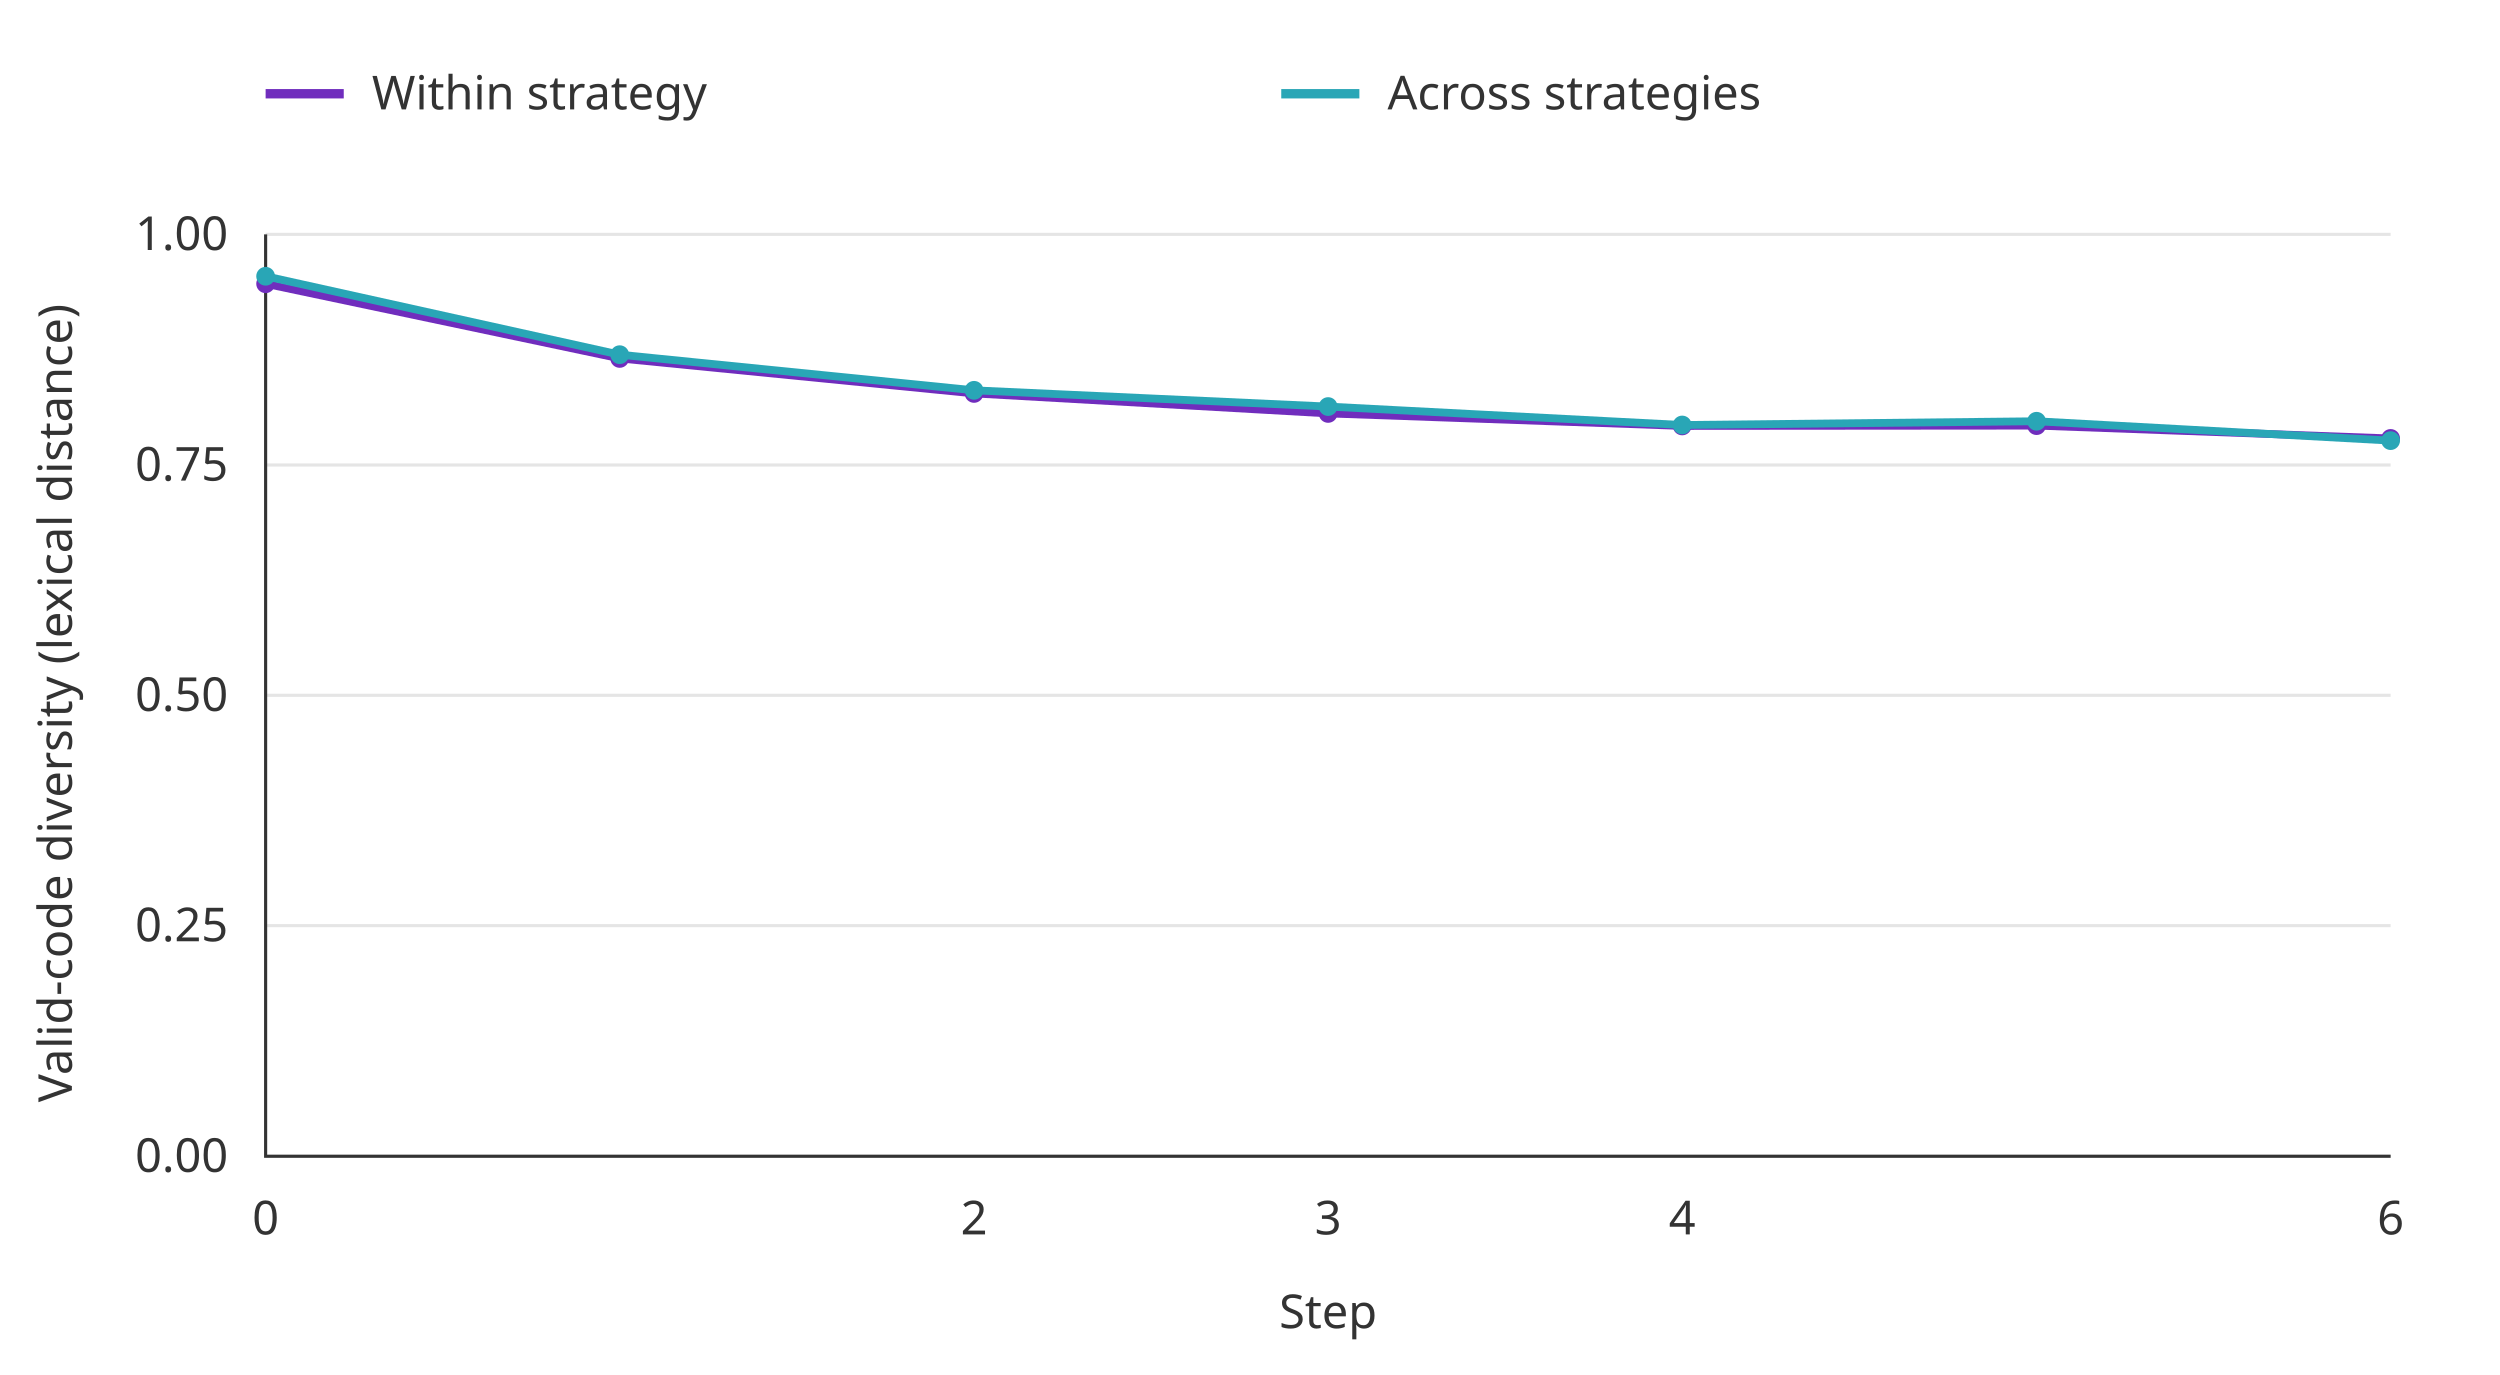
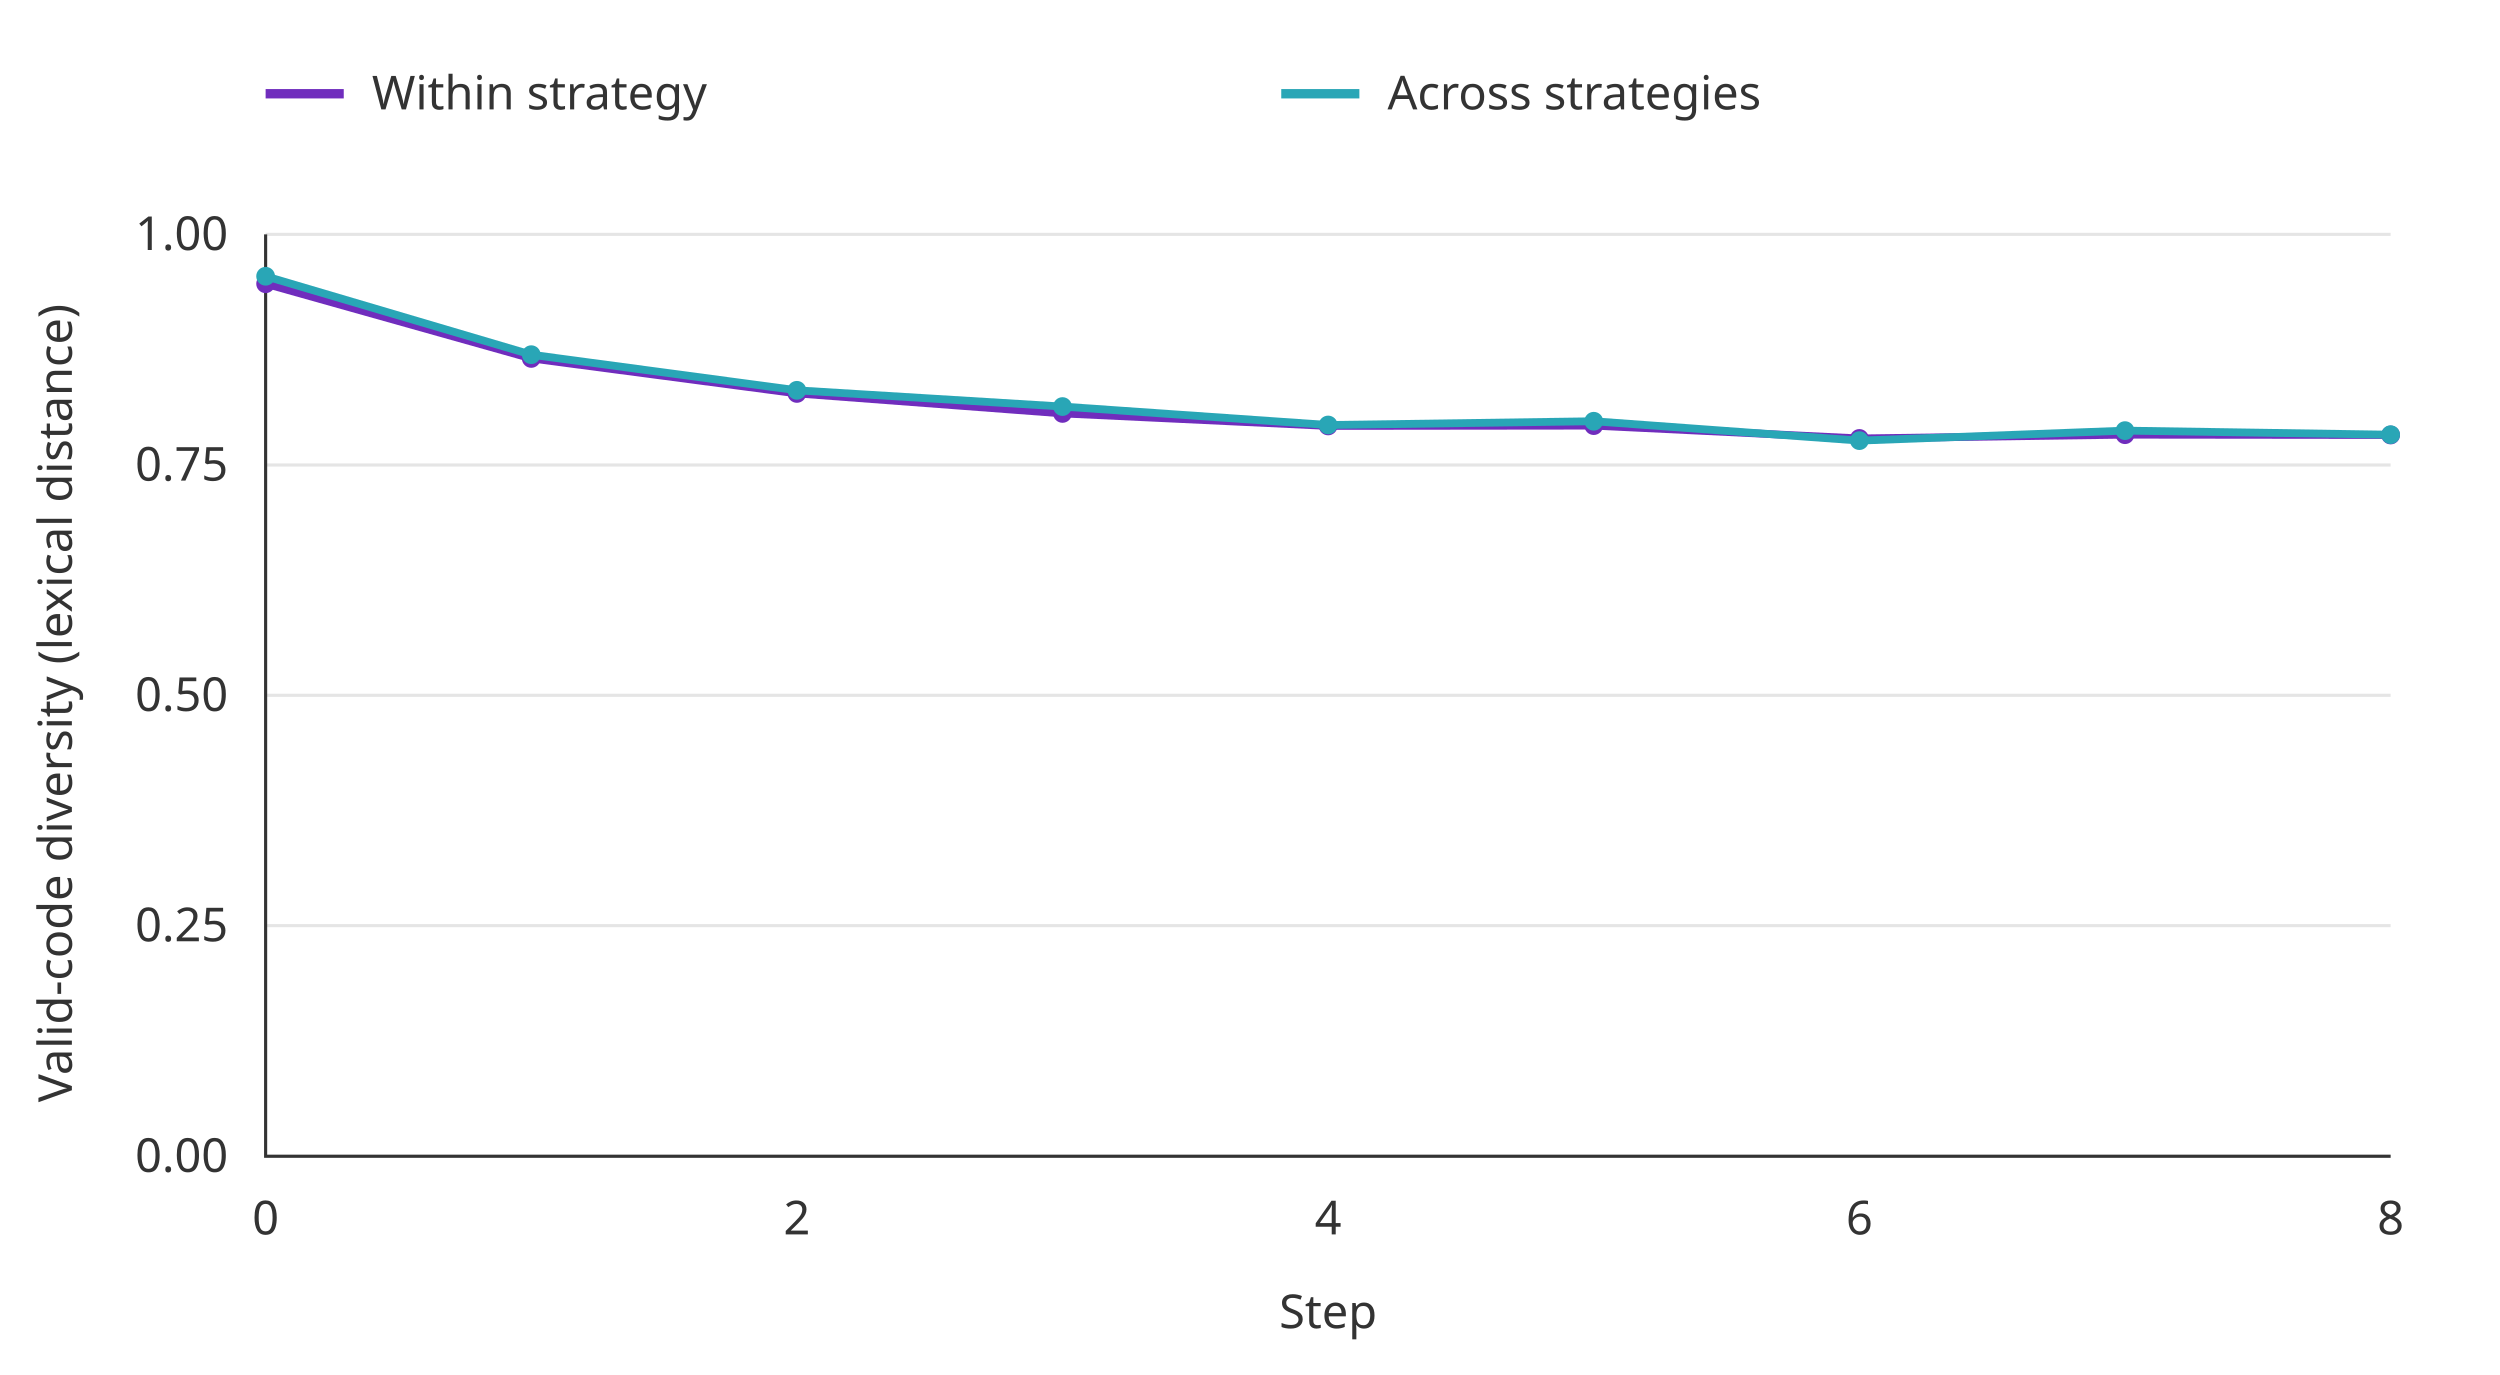
<svg xmlns="http://www.w3.org/2000/svg" width="800" height="440" viewBox="0 0 800 440">
  <rect width="100%" height="100%" fill="white" />
  <g font-family="sans-serif" font-size="15" fill="#333">
    <path d="M85,370.0 H765" stroke="#e5e5e5" />
    <text x="73" y="375.0" text-anchor="end">0.00</text>
    <path d="M85,296.2 H765" stroke="#e5e5e5" />
    <text x="73" y="301.2" text-anchor="end">0.25</text>
    <path d="M85,222.5 H765" stroke="#e5e5e5" />
    <text x="73" y="227.5" text-anchor="end">0.50</text>
    <path d="M85,148.8 H765" stroke="#e5e5e5" />
    <text x="73" y="153.8" text-anchor="end">0.75</text>
    <path d="M85,75.0 H765" stroke="#e5e5e5" />
    <text x="73" y="80.0" text-anchor="end">1.00</text>
    <text x="85.0" y="395" text-anchor="middle">0</text>
-     <text x="311.7" y="395" text-anchor="middle">2</text>
-     <text x="425.0" y="395" text-anchor="middle">3</text>
-     <text x="538.3" y="395" text-anchor="middle">4</text>
-     <text x="765.0" y="395" text-anchor="middle">6</text>
+     <text x="255.0" y="395" text-anchor="middle">2</text>
+     <text x="425.0" y="395" text-anchor="middle">4</text>
+     <text x="595.0" y="395" text-anchor="middle">6</text>
+     <text x="765.0" y="395" text-anchor="middle">8</text>
    <path d="M85,75 V370 H765" fill="none" stroke="#333" />
    <text x="425" y="425" text-anchor="middle">Step</text>
    <text transform="translate(23,225) rotate(-90)" text-anchor="middle">Valid-code diversity (lexical distance)</text>
    <path d="M85,30 h25" stroke="#702dbd" stroke-width="3" />
    <text x="119" y="35">Within strategy</text>
    <circle cx="85.0" cy="90.8" r="3" fill="#702dbd" />
-     <circle cx="198.3" cy="114.7" r="3" fill="#702dbd" />
-     <circle cx="311.7" cy="125.9" r="3" fill="#702dbd" />
-     <circle cx="425.0" cy="132.3" r="3" fill="#702dbd" />
-     <circle cx="538.3" cy="136.3" r="3" fill="#702dbd" />
-     <circle cx="651.7" cy="136.2" r="3" fill="#702dbd" />
-     <circle cx="765.0" cy="140.3" r="3" fill="#702dbd" />
-     <polyline points="85.0,90.8 198.3,114.7 311.7,125.9 425.0,132.3 538.3,136.3 651.7,136.2 765.0,140.3" fill="none" stroke="#702dbd" stroke-width="2.5" />
+     <circle cx="170.0" cy="114.7" r="3" fill="#702dbd" />
+     <circle cx="255.0" cy="125.9" r="3" fill="#702dbd" />
+     <circle cx="340.0" cy="132.3" r="3" fill="#702dbd" />
+     <circle cx="425.0" cy="136.3" r="3" fill="#702dbd" />
+     <circle cx="510.0" cy="136.2" r="3" fill="#702dbd" />
+     <circle cx="595.0" cy="140.3" r="3" fill="#702dbd" />
+     <circle cx="680.0" cy="139.1" r="3" fill="#702dbd" />
+     <circle cx="765.0" cy="139.2" r="3" fill="#702dbd" />
+     <polyline points="85.0,90.8 170.0,114.7 255.0,125.9 340.0,132.3 425.0,136.3 510.0,136.2 595.0,140.3 680.0,139.1 765.0,139.2" fill="none" stroke="#702dbd" stroke-width="2.5" />
    <path d="M410,30 h25" stroke="#29a6b6" stroke-width="3" />
    <text x="444" y="35">Across strategies</text>
    <circle cx="85.0" cy="88.4" r="3" fill="#29a6b6" />
-     <circle cx="198.3" cy="113.5" r="3" fill="#29a6b6" />
-     <circle cx="311.7" cy="124.9" r="3" fill="#29a6b6" />
-     <circle cx="425.0" cy="130.1" r="3" fill="#29a6b6" />
-     <circle cx="538.3" cy="136.0" r="3" fill="#29a6b6" />
-     <circle cx="651.7" cy="134.8" r="3" fill="#29a6b6" />
-     <circle cx="765.0" cy="141.0" r="3" fill="#29a6b6" />
-     <polyline points="85.0,88.4 198.3,113.5 311.7,124.9 425.0,130.1 538.3,136.0 651.7,134.8 765.0,141.0" fill="none" stroke="#29a6b6" stroke-width="2.5" />
+     <circle cx="170.0" cy="113.5" r="3" fill="#29a6b6" />
+     <circle cx="255.0" cy="124.9" r="3" fill="#29a6b6" />
+     <circle cx="340.0" cy="130.1" r="3" fill="#29a6b6" />
+     <circle cx="425.0" cy="136.0" r="3" fill="#29a6b6" />
+     <circle cx="510.0" cy="134.8" r="3" fill="#29a6b6" />
+     <circle cx="595.0" cy="141.0" r="3" fill="#29a6b6" />
+     <circle cx="680.0" cy="137.8" r="3" fill="#29a6b6" />
+     <circle cx="765.0" cy="139.1" r="3" fill="#29a6b6" />
+     <polyline points="85.0,88.4 170.0,113.5 255.0,124.9 340.0,130.1 425.0,136.0 510.0,134.8 595.0,141.0 680.0,137.8 765.0,139.1" fill="none" stroke="#29a6b6" stroke-width="2.5" />
  </g>
</svg>
